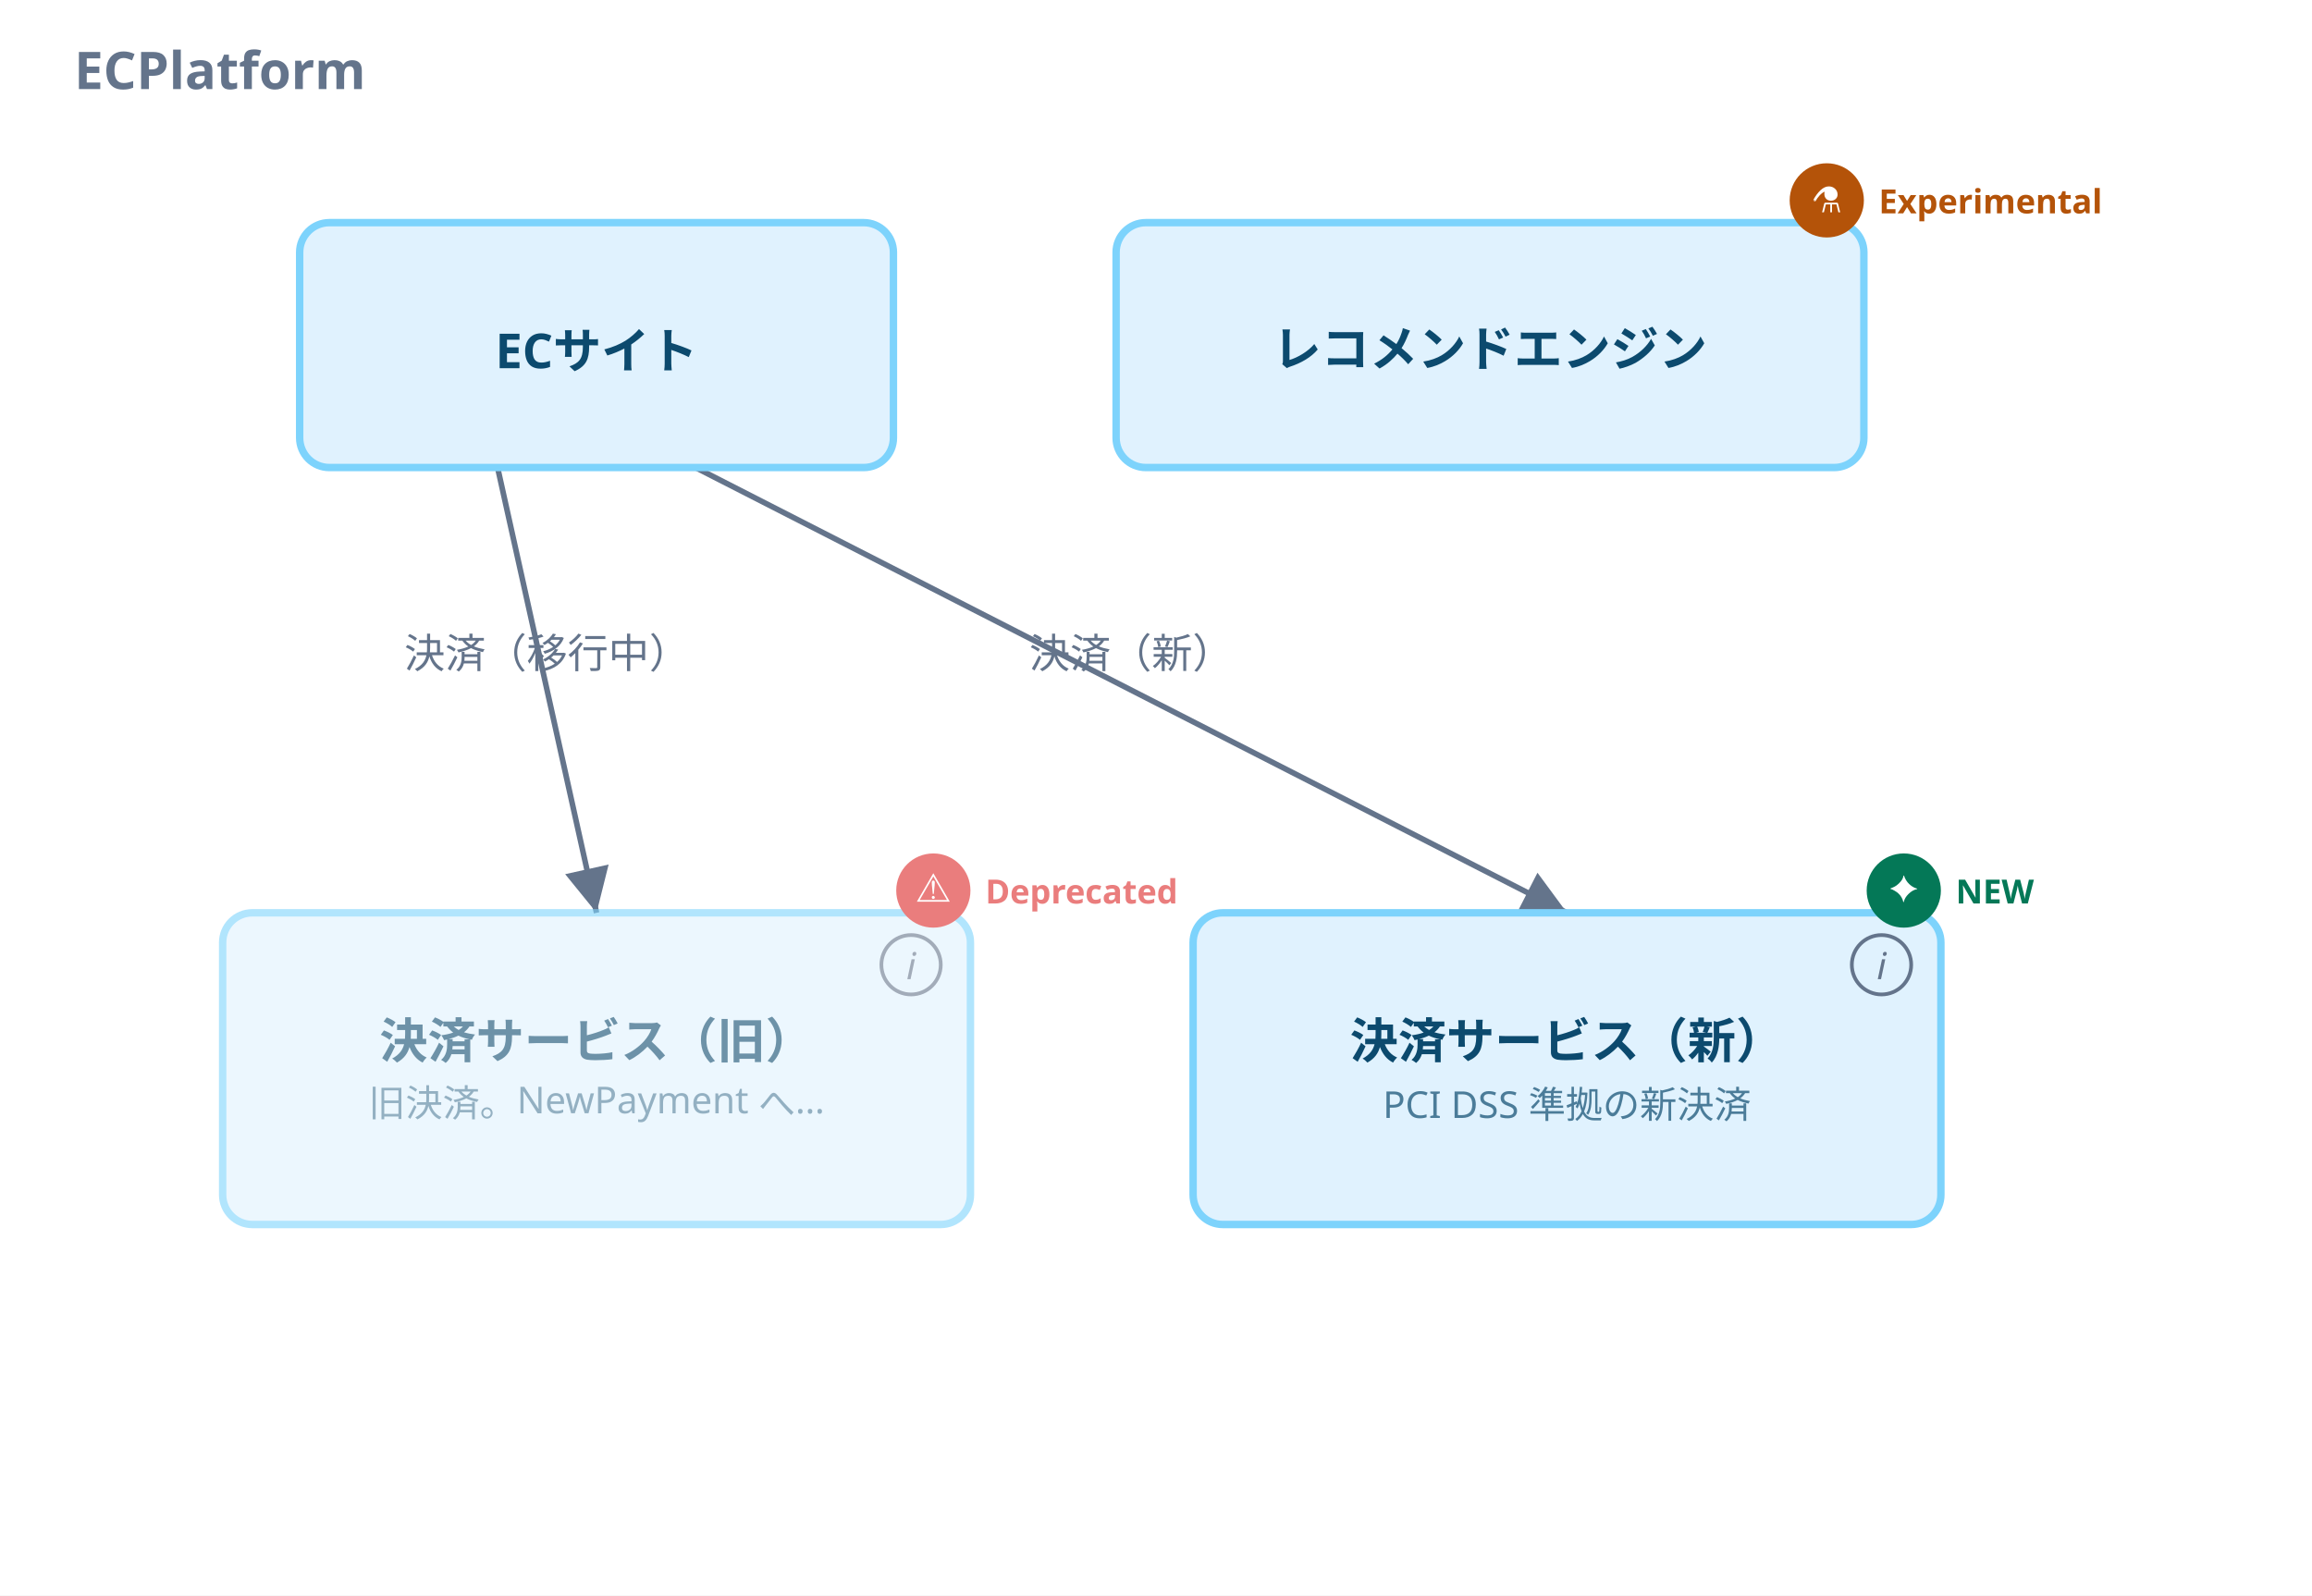
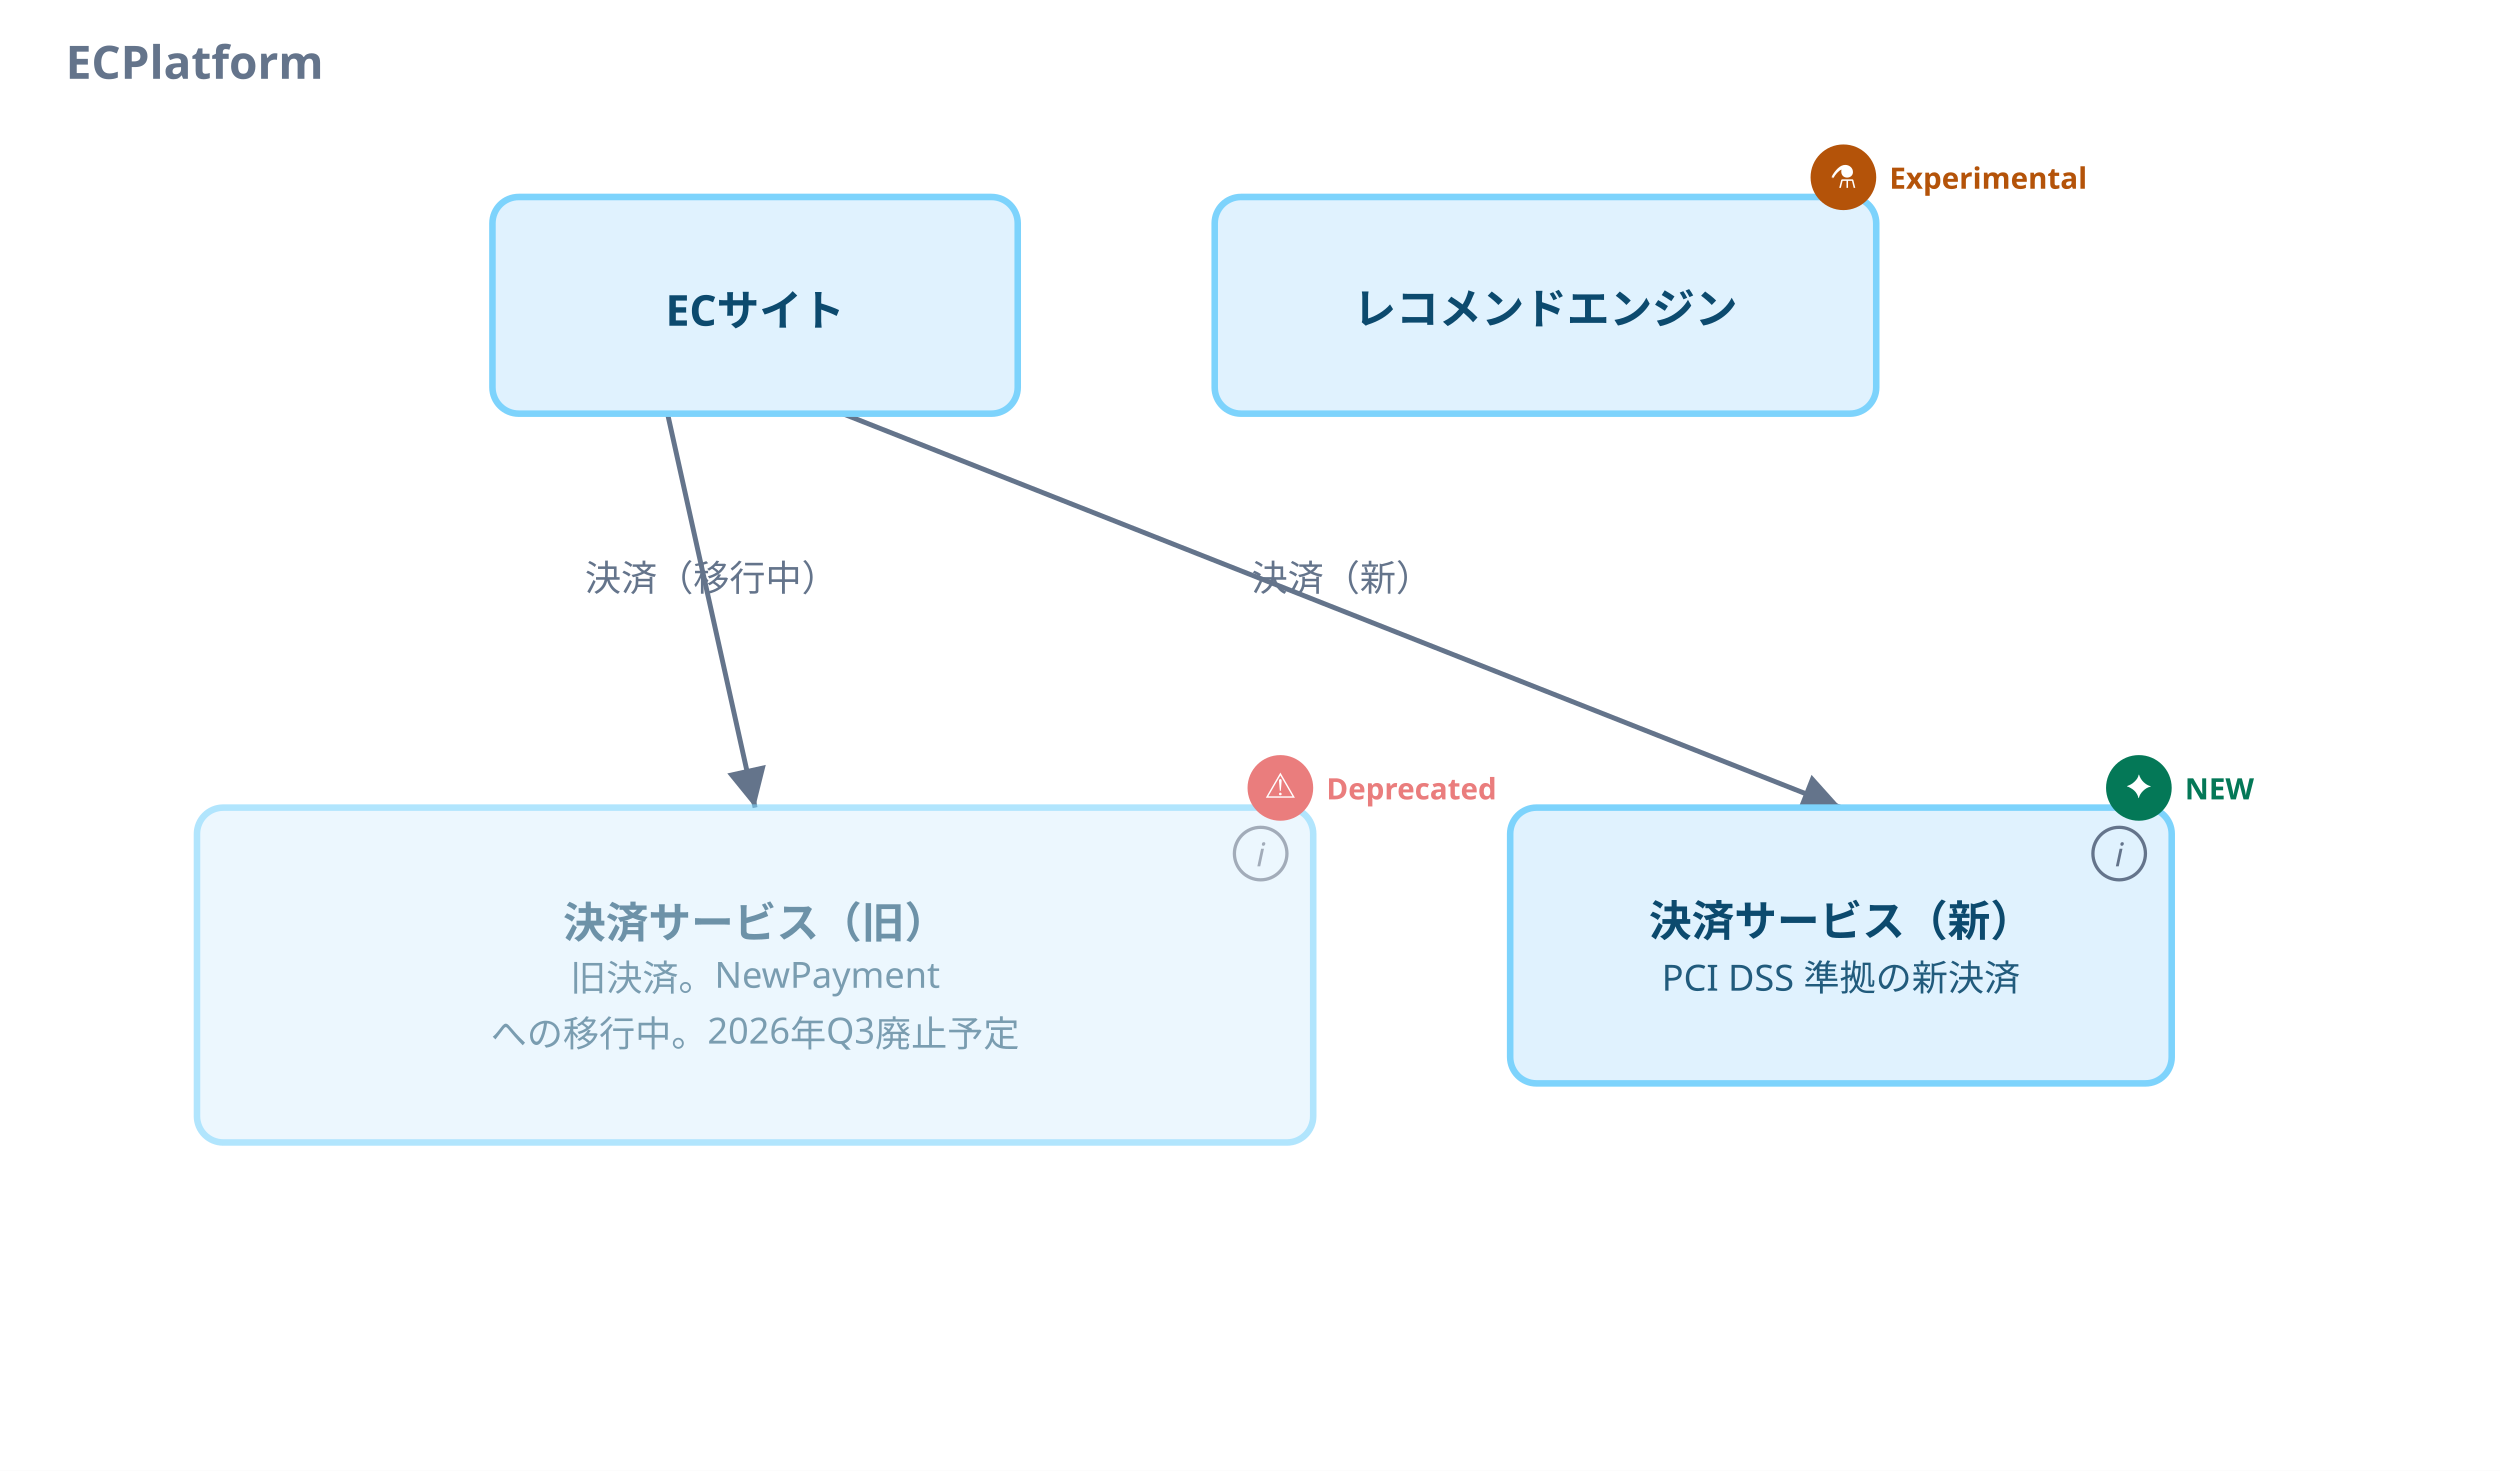
- <svg xmlns="http://www.w3.org/2000/svg" viewBox="0 0 623 430" width="623" height="430">
+ <svg xmlns="http://www.w3.org/2000/svg" viewBox="0 0 761.5 448" width="761.5" height="448">
  <defs>
    <marker id="arrow-default" viewBox="0 0 10 10" refX="10" refY="5" markerWidth="8" markerHeight="8" orient="auto-start-reverse">
      <path d="M 0 0 L 10 5 L 0 10 z" fill="#64748B" />
    </marker>
  </defs>
-   <rect width="623" height="430" fill="#FFFFFF" rx="0" />
+   <rect width="761.5" height="448" fill="#FFFFFF" rx="0" />
  <text x="20" y="24" fill="#64748B" font-size="14px" font-family="sans-serif" font-weight="bold">ECPlatform</text>
  <g class="edges">
    <g data-edge-from="ECommerce" data-edge-to="LegacyPayment" data-edge-kind="sync" data-edge-canonical-id="ECommerce-&gt;LegacyPayment" data-edge-label="決済（移行中）" class="krs-edge krs-edge--interactive">
-       <line x1="134.083" y1="126" x2="160.75" y2="246" stroke="transparent" stroke-width="14" stroke-linecap="butt" class="krs-edge__hitline" />
-       <line x1="134.083" y1="126" x2="160.75" y2="246" stroke="#64748B" stroke-width="1.5" marker-end="url(#arrow-default)" />
-       <text x="147.417" y="180" text-anchor="middle" fill="#64748B" font-size="11px" font-family="sans-serif">決済（移行中）</text>
+       <line x1="203.333" y1="126" x2="230" y2="246" stroke="transparent" stroke-width="14" stroke-linecap="butt" class="krs-edge__hitline" />
+       <line x1="203.333" y1="126" x2="230" y2="246" stroke="#64748B" stroke-width="1.5" marker-end="url(#arrow-default)" />
+       <text x="216.667" y="180" text-anchor="middle" fill="#64748B" font-size="11px" font-family="sans-serif">決済（移行中）</text>
    </g>
    <g data-edge-from="ECommerce" data-edge-to="NewPayment" data-edge-kind="sync" data-edge-canonical-id="ECommerce-&gt;NewPayment" data-edge-label="決済（新）" class="krs-edge krs-edge--interactive">
-       <line x1="187.417" y1="126" x2="422.25" y2="246" stroke="transparent" stroke-width="14" stroke-linecap="butt" class="krs-edge__hitline" />
-       <line x1="187.417" y1="126" x2="422.25" y2="246" stroke="#64748B" stroke-width="1.5" marker-end="url(#arrow-default)" />
-       <text x="304.833" y="180" text-anchor="middle" fill="#64748B" font-size="11px" font-family="sans-serif">決済（新）</text>
+       <line x1="256.667" y1="126" x2="560.75" y2="246" stroke="transparent" stroke-width="14" stroke-linecap="butt" class="krs-edge__hitline" />
+       <line x1="256.667" y1="126" x2="560.75" y2="246" stroke="#64748B" stroke-width="1.5" marker-end="url(#arrow-default)" />
+       <text x="408.708" y="180" text-anchor="middle" fill="#64748B" font-size="11px" font-family="sans-serif">決済（新）</text>
    </g>
  </g>
  <g class="nodes">
    <g data-node-id="ECommerce" data-node-kind="service" data-has-children="false" data-has-description="false">
-       <rect x="80.75" y="60" width="160" height="66" rx="8" ry="8" fill="#E0F2FE" stroke="#7DD3FC" stroke-width="2" />
-       <text x="160.75" y="93" text-anchor="middle" dominant-baseline="central" fill="#0C4A6E" font-size="13px" font-weight="bold" font-family="sans-serif">ECサイト</text>
+       <rect x="150" y="60" width="160" height="66" rx="8" ry="8" fill="#E0F2FE" stroke="#7DD3FC" stroke-width="2" />
+       <text x="230" y="93" text-anchor="middle" dominant-baseline="central" fill="#0C4A6E" font-size="13px" font-weight="bold" font-family="sans-serif">ECサイト</text>
    </g>
    <g data-node-id="RecommendationEngine" data-node-kind="service" data-has-children="false" data-has-description="false">
-       <rect x="300.75" y="60" width="201.5" height="66" rx="8" ry="8" fill="#E0F2FE" stroke="#7DD3FC" stroke-width="2" />
-       <text x="401.5" y="93" text-anchor="middle" dominant-baseline="central" fill="#0C4A6E" font-size="13px" font-weight="bold" font-family="sans-serif">レコメンドエンジン</text>
+       <rect x="370" y="60" width="201.5" height="66" rx="8" ry="8" fill="#E0F2FE" stroke="#7DD3FC" stroke-width="2" />
+       <text x="470.75" y="93" text-anchor="middle" dominant-baseline="central" fill="#0C4A6E" font-size="13px" font-weight="bold" font-family="sans-serif">レコメンドエンジン</text>
      <g data-node-badge="RecommendationEngine">
-         <circle cx="492.25" cy="54" r="10" fill="#B45309" />
-         <text x="492.25" y="54" text-anchor="middle" dominant-baseline="central" fill="white" font-size="10px">⚗</text>
-         <text x="506.25" y="54" dominant-baseline="central" fill="#B45309" font-size="9px" font-weight="bold" font-family="sans-serif">Experimental</text>
+         <circle cx="561.5" cy="54" r="10" fill="#B45309" />
+         <text x="561.5" y="54" text-anchor="middle" dominant-baseline="central" fill="white" font-size="10px">⚗</text>
+         <text x="575.5" y="54" dominant-baseline="central" fill="#B45309" font-size="9px" font-weight="bold" font-family="sans-serif">Experimental</text>
      </g>
    </g>
    <g data-node-id="LegacyPayment" data-node-kind="service" data-has-children="false" data-has-description="true" opacity="0.6">
-       <rect x="60" y="246" width="201.5" height="84" rx="8" ry="8" fill="#E0F2FE" stroke="#7DD3FC" stroke-width="2" />
-       <text x="160.75" y="279.5" text-anchor="middle" dominant-baseline="central" fill="#0C4A6E" font-size="13px" font-weight="bold" font-family="sans-serif">決済サービス（旧）</text>
-       <text x="160.75" y="296.5" text-anchor="middle" dominant-baseline="central" fill="#0C4A6E" font-size="10px" font-family="sans-serif" opacity="0.7">旧決済。NewPayment へ…</text>
+       <rect x="60" y="246" width="340" height="102" rx="8" ry="8" fill="#E0F2FE" stroke="#7DD3FC" stroke-width="2" />
+       <text x="230" y="280" text-anchor="middle" dominant-baseline="central" fill="#0C4A6E" font-size="13px" font-weight="bold" font-family="sans-serif">決済サービス（旧）</text>
+       <text x="230" y="297" text-anchor="middle" dominant-baseline="central" fill="#0C4A6E" font-size="11px" font-family="sans-serif" opacity="0.9">旧決済。NewPayment</text>
+       <text x="230" y="314" text-anchor="middle" dominant-baseline="central" fill="#0C4A6E" font-size="11px" font-family="sans-serif" opacity="0.9">への移行中。2026年Q3廃止予定</text>
      <g data-node-badge="LegacyPayment">
-         <circle cx="251.5" cy="240" r="10" fill="#DC2626" />
-         <text x="251.5" y="240" text-anchor="middle" dominant-baseline="central" fill="white" font-size="10px">⚠</text>
-         <text x="265.5" y="240" dominant-baseline="central" fill="#DC2626" font-size="9px" font-weight="bold" font-family="sans-serif">Deprecated</text>
+         <circle cx="390" cy="240" r="10" fill="#DC2626" />
+         <text x="390" y="240" text-anchor="middle" dominant-baseline="central" fill="white" font-size="10px">⚠</text>
+         <text x="404" y="240" dominant-baseline="central" fill="#DC2626" font-size="9px" font-weight="bold" font-family="sans-serif">Deprecated</text>
      </g>
      <g data-info-button="LegacyPayment" style="cursor: pointer" pointer-events="all">
-         <circle cx="245.5" cy="260" r="8" fill="transparent" stroke="#64748B" stroke-width="1" />
-         <text x="245.5" y="260" text-anchor="middle" dominant-baseline="central" fill="#64748B" font-size="10px" font-family="sans-serif" font-style="italic">i</text>
+         <circle cx="384" cy="260" r="8" fill="transparent" stroke="#64748B" stroke-width="1" />
+         <text x="384" y="260" text-anchor="middle" dominant-baseline="central" fill="#64748B" font-size="10px" font-family="sans-serif" font-style="italic">i</text>
      </g>
    </g>
    <g data-node-id="NewPayment" data-node-kind="service" data-has-children="false" data-has-description="true">
-       <rect x="321.5" y="246" width="201.5" height="84" rx="8" ry="8" fill="#E0F2FE" stroke="#7DD3FC" stroke-width="2" />
-       <text x="422.25" y="279.5" text-anchor="middle" dominant-baseline="central" fill="#0C4A6E" font-size="13px" font-weight="bold" font-family="sans-serif">決済サービス（新）</text>
-       <text x="422.25" y="296.5" text-anchor="middle" dominant-baseline="central" fill="#0C4A6E" font-size="10px" font-family="sans-serif" opacity="0.7">PCI DSS 準拠の新決済</text>
+       <rect x="460" y="246" width="201.5" height="84" rx="8" ry="8" fill="#E0F2FE" stroke="#7DD3FC" stroke-width="2" />
+       <text x="560.75" y="279.5" text-anchor="middle" dominant-baseline="central" fill="#0C4A6E" font-size="13px" font-weight="bold" font-family="sans-serif">決済サービス（新）</text>
+       <text x="560.75" y="296.5" text-anchor="middle" dominant-baseline="central" fill="#0C4A6E" font-size="11px" font-family="sans-serif" opacity="0.9">PCI DSS 準拠の新決済</text>
      <g data-node-badge="NewPayment">
-         <circle cx="513" cy="240" r="10" fill="#047857" />
-         <text x="513" y="240" text-anchor="middle" dominant-baseline="central" fill="white" font-size="10px">✦</text>
-         <text x="527" y="240" dominant-baseline="central" fill="#047857" font-size="9px" font-weight="bold" font-family="sans-serif">NEW</text>
+         <circle cx="651.5" cy="240" r="10" fill="#047857" />
+         <text x="651.5" y="240" text-anchor="middle" dominant-baseline="central" fill="white" font-size="10px">✦</text>
+         <text x="665.5" y="240" dominant-baseline="central" fill="#047857" font-size="9px" font-weight="bold" font-family="sans-serif">NEW</text>
      </g>
      <g data-info-button="NewPayment" style="cursor: pointer" pointer-events="all">
-         <circle cx="507" cy="260" r="8" fill="transparent" stroke="#64748B" stroke-width="1" />
-         <text x="507" y="260" text-anchor="middle" dominant-baseline="central" fill="#64748B" font-size="10px" font-family="sans-serif" font-style="italic">i</text>
+         <circle cx="645.5" cy="260" r="8" fill="transparent" stroke="#64748B" stroke-width="1" />
+         <text x="645.5" y="260" text-anchor="middle" dominant-baseline="central" fill="#64748B" font-size="10px" font-family="sans-serif" font-style="italic">i</text>
      </g>
    </g>
  </g>
</svg>
